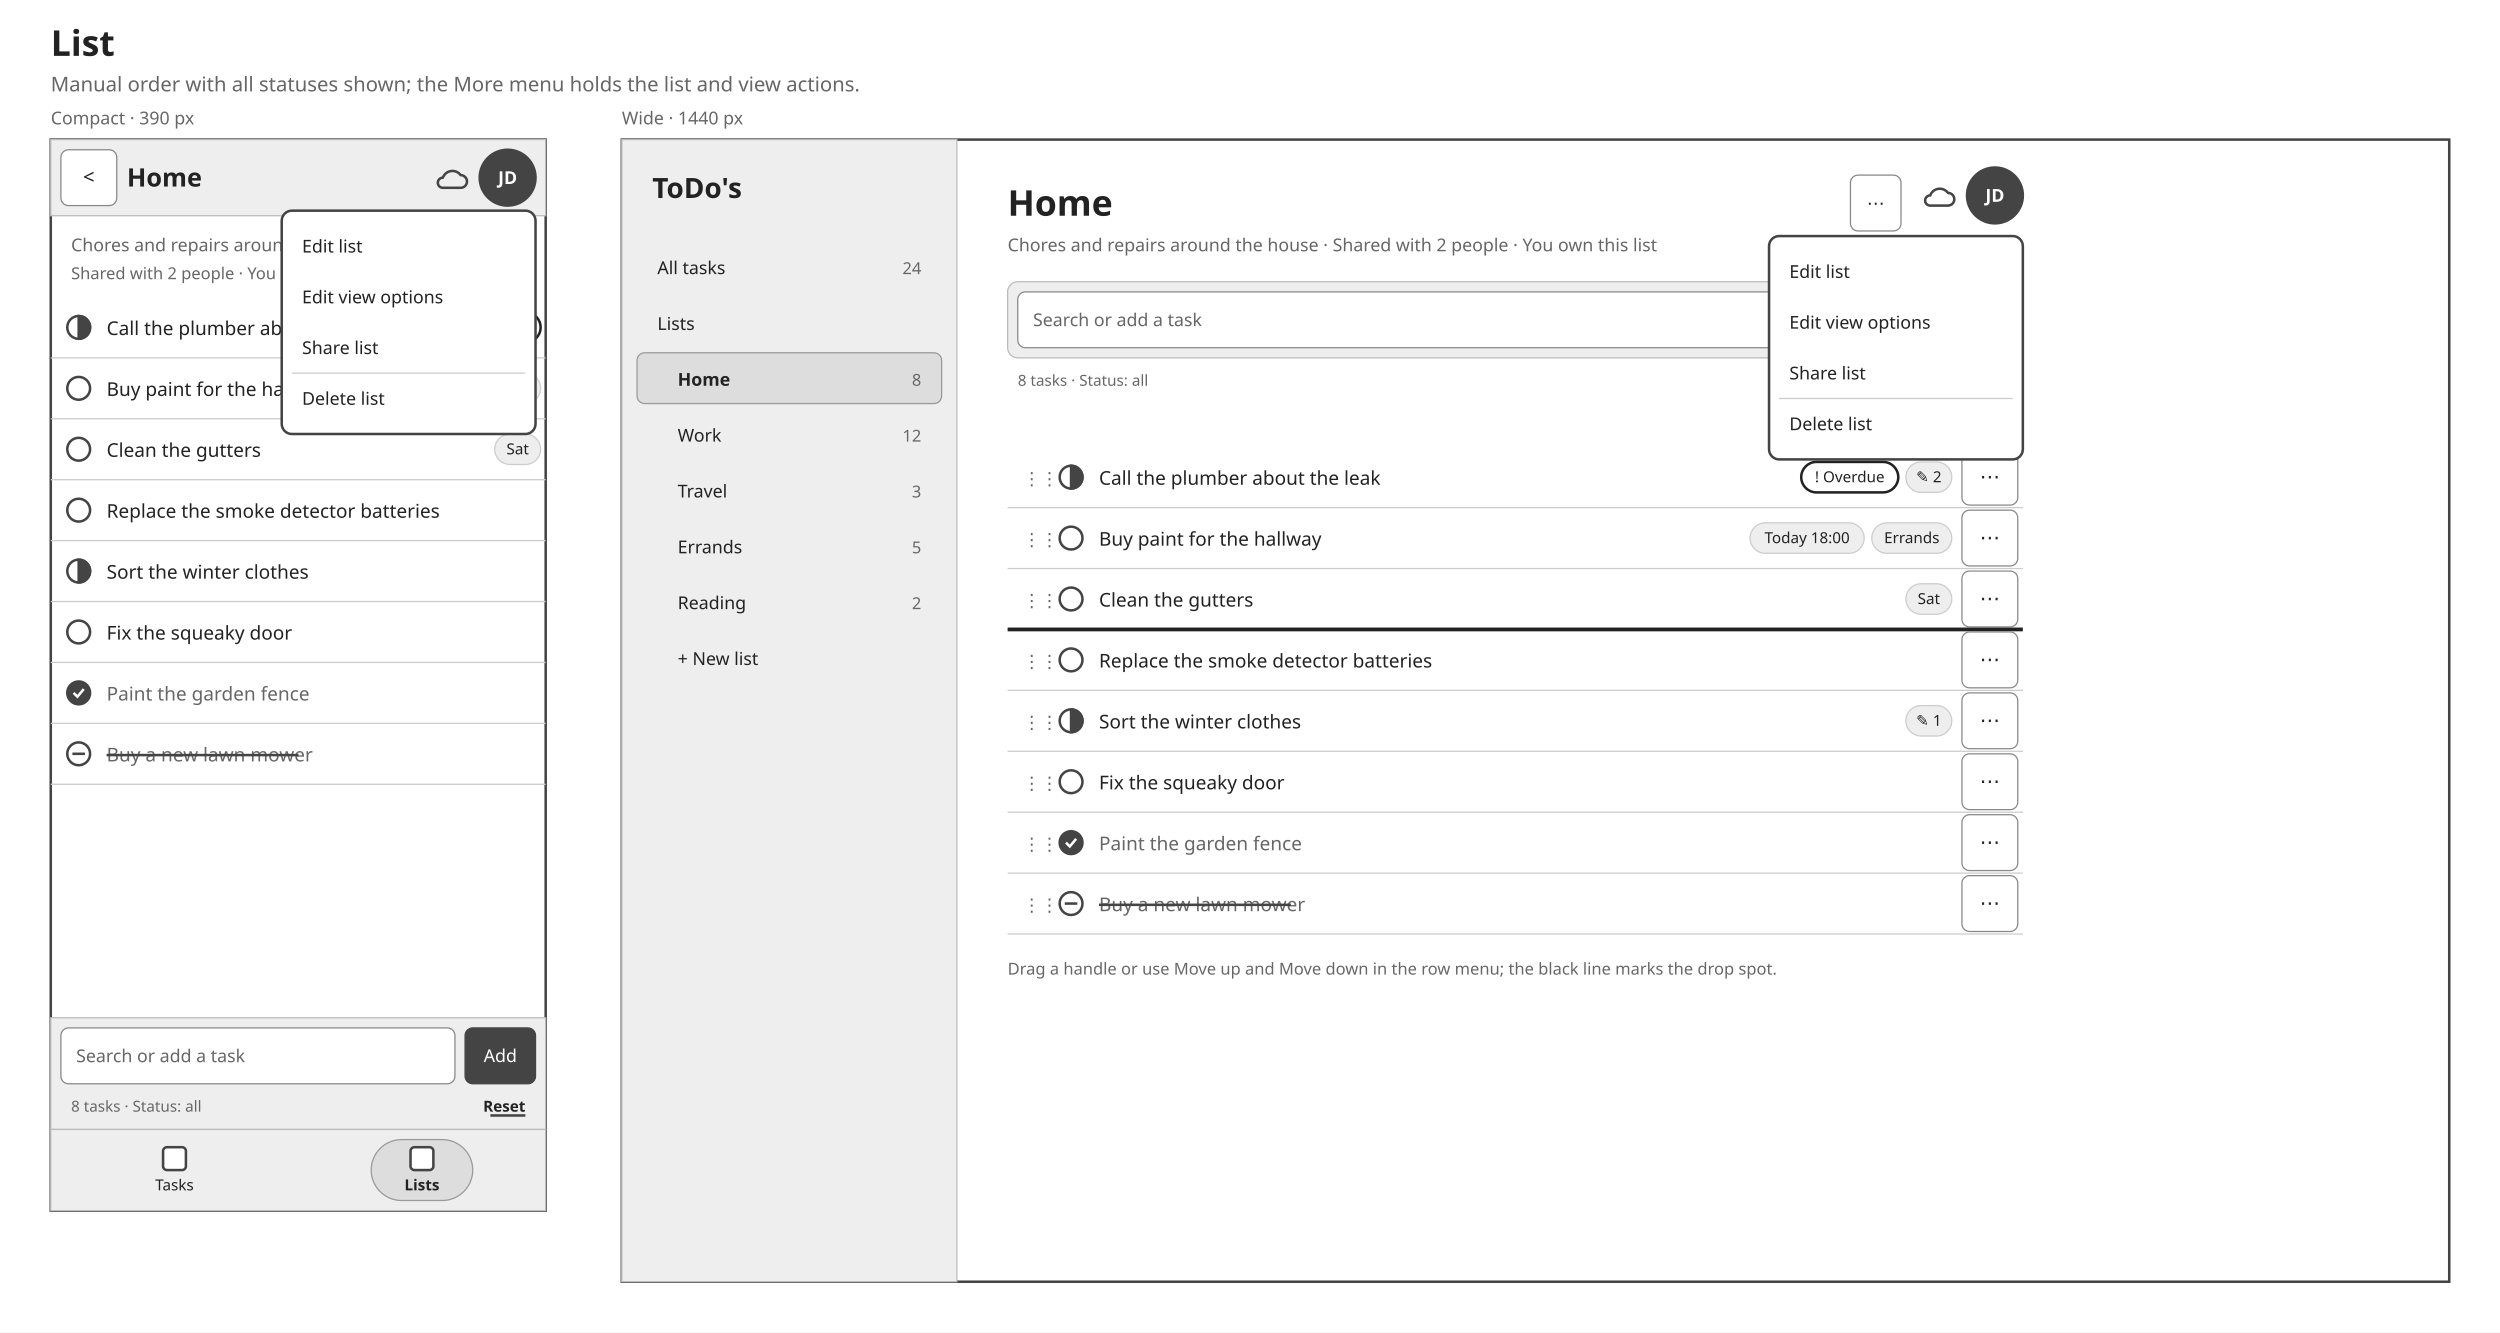
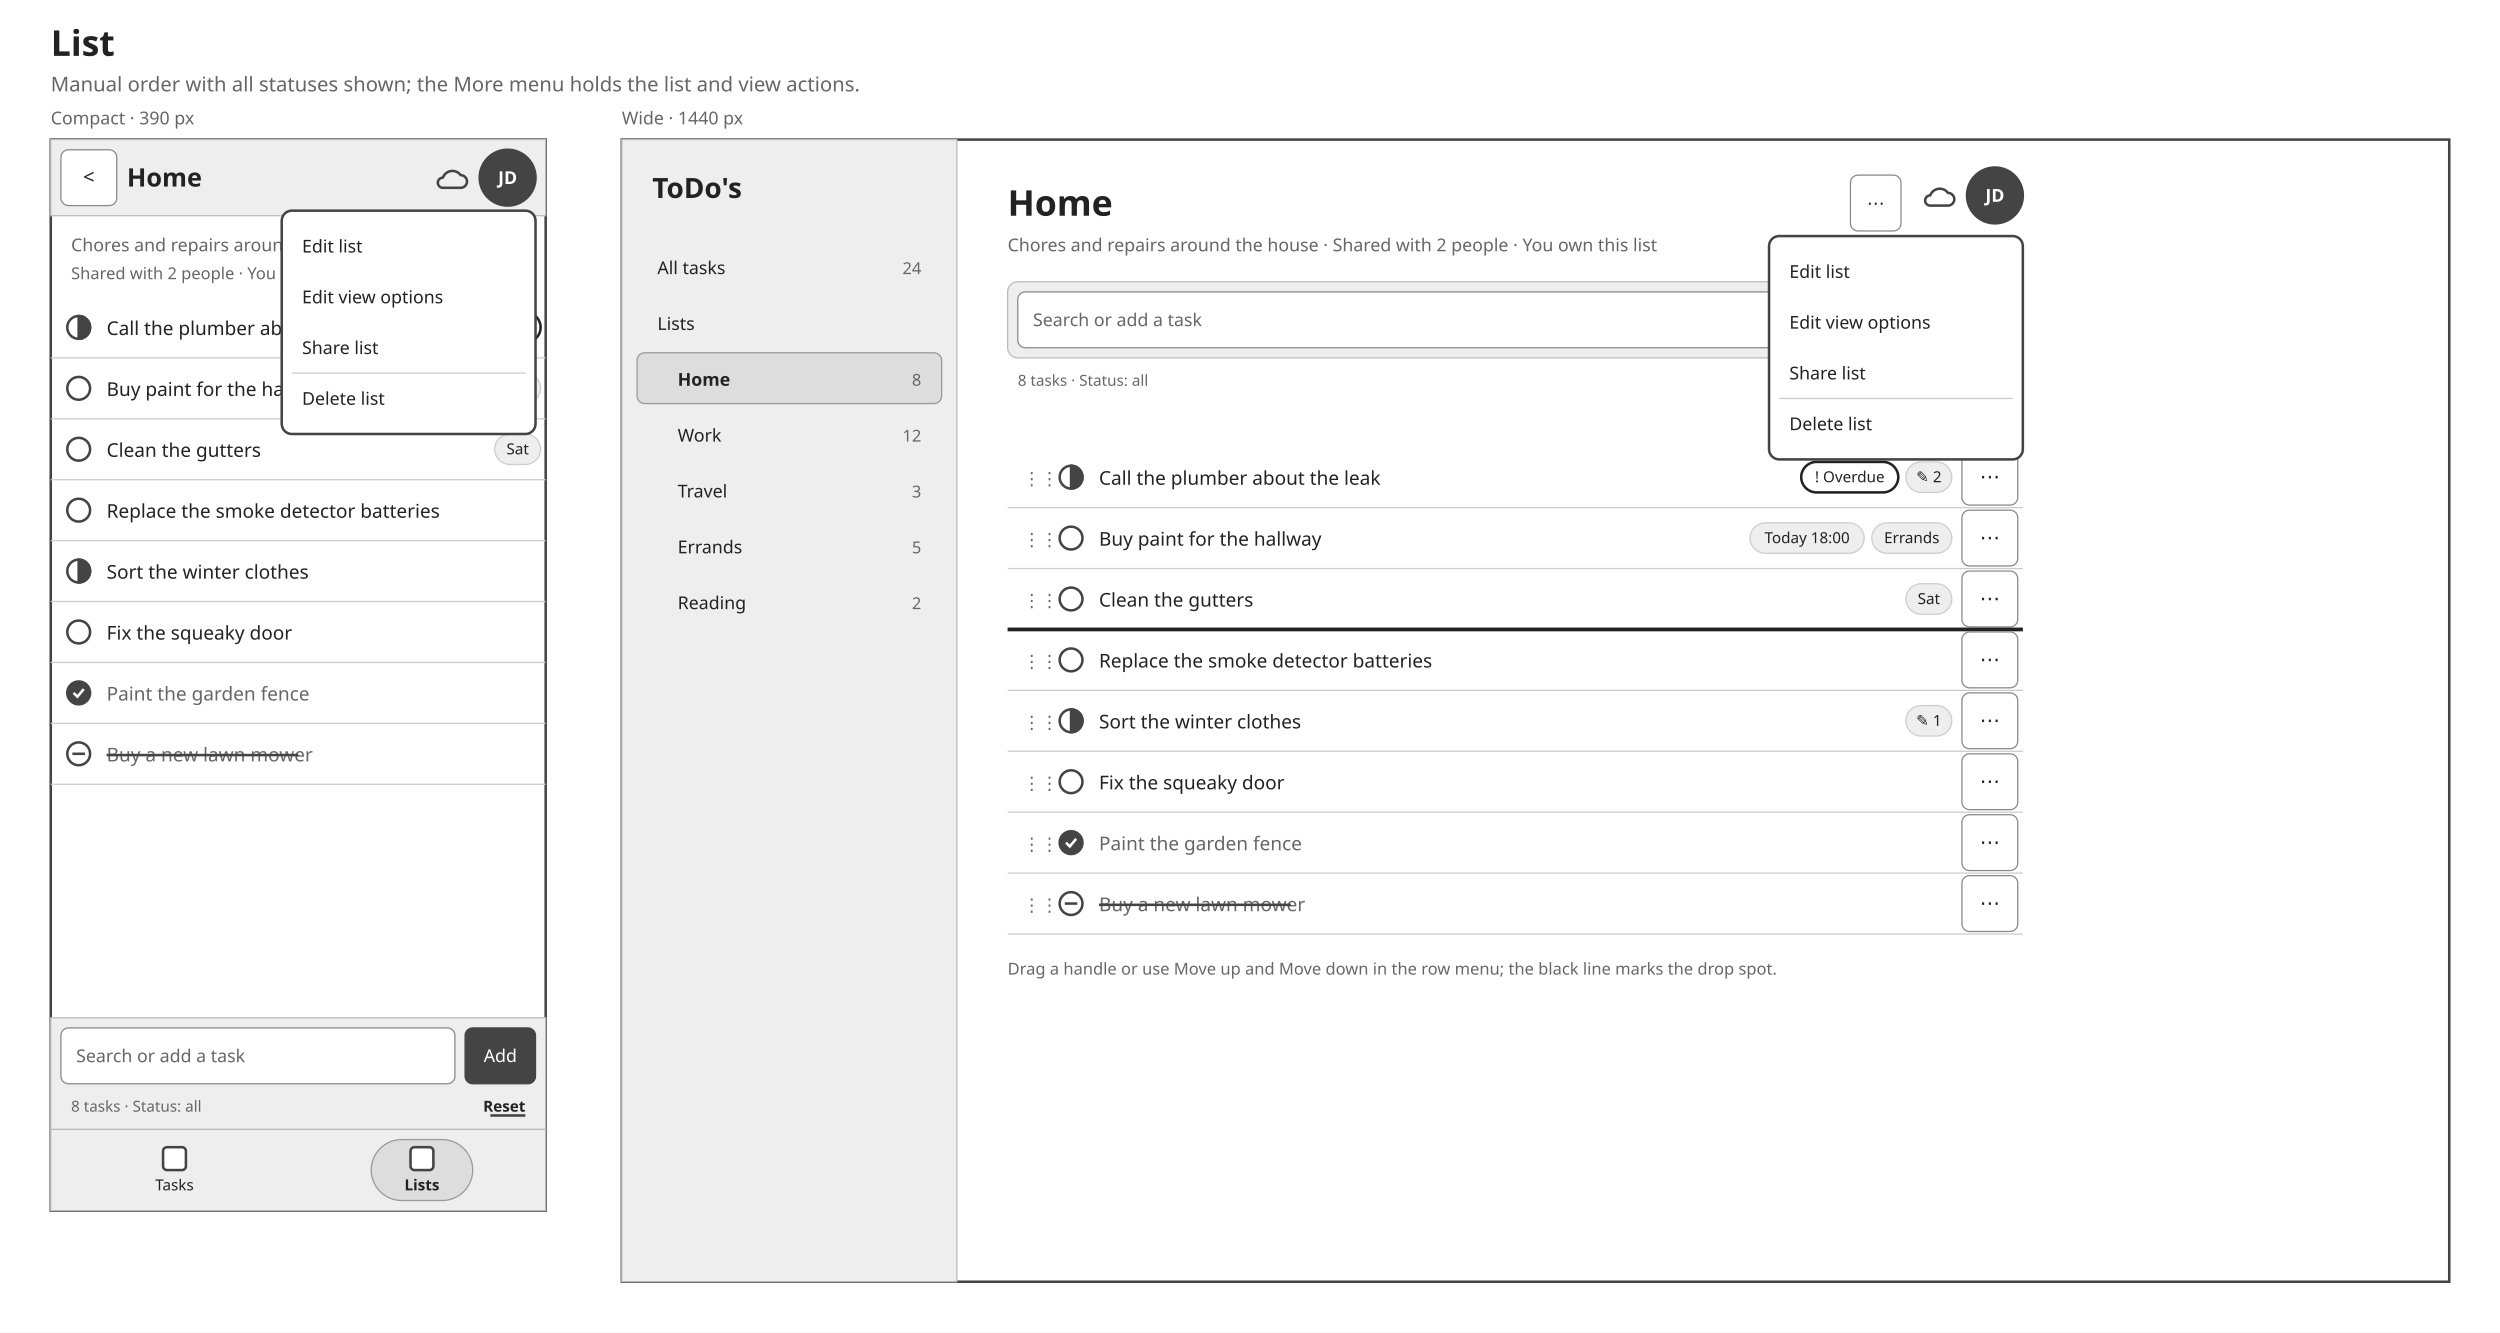
<svg xmlns="http://www.w3.org/2000/svg" width="1970" height="1050" viewBox="0 0 1970 1050">
  <style>
text { font-family: sans-serif; fill: #222222; }
.muted { fill: #666666; }
.on-primary { fill: #ffffff; }
.bold { font-weight: bold; }
rect.frame { fill: #ffffff; stroke: #444444; stroke-width: 2; }
.bar { fill: #eeeeee; stroke: #bbbbbb; }
.box { fill: #f5f5f5; stroke: #bbbbbb; }
.control { fill: #ffffff; stroke: #888888; }
.disabled { fill: #f5f5f5; stroke: #cccccc; }
.primary { fill: #444444; stroke: #444444; }
.selected { fill: #dddddd; stroke: #999999; }
.chip { fill: #eeeeee; stroke: #cccccc; }
.signal { fill: #ffffff; stroke: #222222; stroke-width: 2; }
.scrim { fill: #888888; fill-opacity: 0.5; }
.rule { stroke: #cccccc; }
.drop { stroke: #222222; stroke-width: 3; }
.icon { fill: #ffffff; stroke: #444444; stroke-width: 2; }
.icon-fill { fill: #444444; stroke: #444444; stroke-width: 2; }
.icon-mark { fill: none; stroke: #ffffff; stroke-width: 2; }
.icon-line { stroke: #444444; stroke-width: 2; }
.icon-line-open { fill: none; stroke: #444444; stroke-width: 2; stroke-linecap: round; stroke-linejoin: round; }
  </style>
  <rect x="0" y="0" width="1970" height="1050" fill="#ffffff" />
  <text x="40" y="44" font-size="28" class="bold">List</text>
  <text x="40" y="72" font-size="16" class="muted">Manual order with all statuses shown; the More menu holds the list and view actions.</text>
  <text x="40" y="98" font-size="14" class="muted">Compact · 390 px</text>
  <text x="490" y="98" font-size="14" class="muted">Wide · 1440 px</text>
  <g class="frame" data-width="390" data-height="844" transform="translate(40 110)">
    <rect x="0" y="0" width="390" height="844" rx="0" class="frame" />
    <rect x="0" y="0" width="390" height="60" rx="0" class="bar" />
    <rect x="8" y="8" width="44" height="44" rx="6" class="control" />
    <text x="30" y="35" font-size="16" text-anchor="middle">&lt;</text>
    <circle cx="360" cy="30" r="22" class="icon-fill" />
    <text x="360" y="35" font-size="14" class="on-primary bold" text-anchor="middle">JD</text>
    <path d="M 309 38 H 323 A 5 5 0 0 0 323 28 A 8 8 0 0 0 309 30 A 4 4 0 0 0 309 38 Z" class="icon-line-open" />
    <text x="60" y="37" font-size="20" class="bold">Home</text>
    <text x="16" y="88" font-size="14" class="muted">Chores and repairs around the house</text>
    <text x="16" y="110" font-size="13" class="muted">Shared with 2 people · You own this list</text>
    <line x1="0" y1="172" x2="390" y2="172" class="rule" />
    <circle cx="22" cy="148" r="9" class="icon" />
    <path d="M22 139.0 A9 9 0 0 1 22 157.0 Z" class="icon-fill" />
    <rect x="309.52" y="136" width="76.48" height="24" rx="12" class="signal" />
    <text x="347.76" y="152" font-size="12" text-anchor="middle">! Overdue</text>
    <text x="44" y="154" font-size="15">Call the plumber about the le…</text>
    <line x1="0" y1="220" x2="390" y2="220" class="rule" />
    <circle cx="22" cy="196" r="9" class="icon" />
    <rect x="296.08" y="184" width="89.92" height="24" rx="12" class="chip" />
    <text x="341.04" y="200" font-size="12" text-anchor="middle">Today 18:00</text>
    <text x="44" y="202" font-size="15">Buy paint for the hallway</text>
    <line x1="0" y1="268" x2="390" y2="268" class="rule" />
    <circle cx="22" cy="244" r="9" class="icon" />
    <rect x="349.84" y="232" width="36.16" height="24" rx="12" class="chip" />
    <text x="367.92" y="248" font-size="12" text-anchor="middle">Sat</text>
    <text x="44" y="250" font-size="15">Clean the gutters</text>
    <line x1="0" y1="316" x2="390" y2="316" class="rule" />
    <circle cx="22" cy="292" r="9" class="icon" />
    <text x="44" y="298" font-size="15">Replace the smoke detector batteries</text>
    <line x1="0" y1="364" x2="390" y2="364" class="rule" />
    <circle cx="22" cy="340" r="9" class="icon" />
    <path d="M22 331.0 A9 9 0 0 1 22 349.0 Z" class="icon-fill" />
    <text x="44" y="346" font-size="15">Sort the winter clothes</text>
    <line x1="0" y1="412" x2="390" y2="412" class="rule" />
    <circle cx="22" cy="388" r="9" class="icon" />
    <text x="44" y="394" font-size="15">Fix the squeaky door</text>
    <line x1="0" y1="460" x2="390" y2="460" class="rule" />
    <circle cx="22" cy="436" r="9" class="icon-fill" />
    <path d="M18 436.0 l3 3 l5 -6" class="icon-mark" />
    <text x="44" y="442" font-size="15" class="muted">Paint the garden fence</text>
    <line x1="0" y1="508" x2="390" y2="508" class="rule" />
    <circle cx="22" cy="484" r="9" class="icon" />
    <line x1="17.05" y1="484" x2="26.95" y2="484" class="icon-line" />
    <text x="44" y="490" font-size="15" class="muted">Buy a new lawn mower</text>
    <line x1="44" y1="485" x2="195.2" y2="485" class="icon-line" />
    <rect x="0" y="692" width="390" height="88" rx="0" class="bar" />
    <rect x="326.48" y="700" width="55.52" height="44" rx="6" class="primary" />
    <text x="354.24" y="726.9" font-size="14" class="on-primary" text-anchor="middle">Add</text>
    <rect x="8" y="700" width="310.48" height="44" rx="6" class="control" />
    <text x="20" y="727" font-size="14" class="muted">Search or add a task</text>
    <text x="374" y="766" font-size="12" class="bold" text-anchor="end">Reset</text>
    <line x1="346.4" y1="769" x2="374" y2="769" class="icon-line" />
    <text x="16" y="766" font-size="12" class="muted">8 tasks · Status: all</text>
    <rect x="0" y="780" width="390" height="64" rx="0" class="bar" />
    <rect x="88.5" y="794" width="18" height="18" rx="3" class="icon" />
    <text x="97.5" y="828" font-size="12" text-anchor="middle">Tasks</text>
    <rect x="252.5" y="788" width="80" height="48" rx="24" class="selected" />
    <rect x="283.5" y="794" width="18" height="18" rx="3" class="icon" />
    <text x="292.5" y="828" font-size="12" class="bold" text-anchor="middle">Lists</text>
    <rect x="182" y="56" width="200" height="176" rx="8" class="frame" />
    <text x="198" y="89" font-size="14">Edit list</text>
    <text x="198" y="129" font-size="14">Edit view options</text>
    <text x="198" y="169" font-size="14">Share list</text>
    <line x1="190" y1="184" x2="374" y2="184" class="rule" />
    <text x="198" y="209" font-size="14">Delete list</text>
  </g>
  <g class="frame" data-width="1440" data-height="900" transform="translate(490 110)">
    <rect x="0" y="0" width="1440" height="900" rx="0" class="frame" />
    <rect x="0" y="0" width="264" height="900" rx="0" class="bar" />
    <text x="24" y="46" font-size="22" class="bold">ToDo's</text>
    <text x="28" y="106" font-size="14">All tasks</text>
    <text x="236" y="106" font-size="13" class="muted" text-anchor="end">24</text>
    <text x="28" y="150" font-size="14">Lists</text>
    <rect x="12" y="168" width="240" height="40" rx="6" class="selected" />
    <text x="44" y="194" font-size="14" class="bold">Home</text>
    <text x="236" y="194" font-size="13" class="muted" text-anchor="end">8</text>
    <text x="44" y="238" font-size="14">Work</text>
    <text x="236" y="238" font-size="13" class="muted" text-anchor="end">12</text>
    <text x="44" y="282" font-size="14">Travel</text>
    <text x="236" y="282" font-size="13" class="muted" text-anchor="end">3</text>
    <text x="44" y="326" font-size="14">Errands</text>
    <text x="236" y="326" font-size="13" class="muted" text-anchor="end">5</text>
    <text x="44" y="370" font-size="14">Reading</text>
    <text x="236" y="370" font-size="13" class="muted" text-anchor="end">2</text>
-     <text x="44" y="414" font-size="14">+ New list</text>
    <circle cx="1082" cy="44" r="22" class="icon-fill" />
    <text x="1082" y="49" font-size="14" class="on-primary bold" text-anchor="middle">JD</text>
    <path d="M 1031 52 H 1045 A 5 5 0 0 0 1045 42 A 8 8 0 0 0 1031 44 A 4 4 0 0 0 1031 52 Z" class="icon-line-open" />
    <rect x="968.16" y="28" width="39.84" height="44" rx="6" class="control" />
    <text x="988.08" y="54.9" font-size="14" text-anchor="middle">⋯</text>
    <text x="304" y="60" font-size="28" class="bold">Home</text>
    <text x="304" y="88" font-size="14" class="muted">Chores and repairs around the house · Shared with 2 people · You own this list</text>
    <rect x="304" y="112" width="800" height="60" rx="8" class="bar" />
    <rect x="1040.48" y="120" width="55.52" height="44" rx="6" class="primary" />
    <text x="1068.24" y="146.9" font-size="14" class="on-primary" text-anchor="middle">Add</text>
    <rect x="312" y="120" width="720.48" height="44" rx="6" class="control" />
    <text x="324" y="147" font-size="14" class="muted">Search or add a task</text>
    <text x="1096" y="194" font-size="12" class="bold" text-anchor="end">Reset</text>
    <line x1="1068.4" y1="197" x2="1096" y2="197" class="icon-line" />
    <text x="312" y="194" font-size="12" class="muted">8 tasks · Status: all</text>
    <line x1="304" y1="290" x2="1104" y2="290" class="rule" />
    <text x="316" y="272" font-size="14" class="muted">⋮⋮</text>
    <circle cx="354" cy="266" r="9" class="icon" />
    <path d="M354 257.0 A9 9 0 0 1 354 275.0 Z" class="icon-fill" />
    <rect x="1056" y="244" width="44" height="44" rx="6" class="control" />
    <text x="1078" y="271" font-size="16" text-anchor="middle">⋯</text>
    <rect x="1011.84" y="254" width="36.16" height="24" rx="12" class="chip" />
    <text x="1029.92" y="270" font-size="12" text-anchor="middle">✎ 2</text>
    <rect x="929.36" y="254" width="76.48" height="24" rx="12" class="signal" />
    <text x="967.6" y="270" font-size="12" text-anchor="middle">! Overdue</text>
    <text x="376" y="272" font-size="15">Call the plumber about the leak</text>
    <line x1="304" y1="338" x2="1104" y2="338" class="rule" />
    <text x="316" y="320" font-size="14" class="muted">⋮⋮</text>
    <circle cx="354" cy="314" r="9" class="icon" />
    <rect x="1056" y="292" width="44" height="44" rx="6" class="control" />
    <text x="1078" y="319" font-size="16" text-anchor="middle">⋯</text>
    <rect x="984.96" y="302" width="63.04" height="24" rx="12" class="chip" />
    <text x="1016.48" y="318" font-size="12" text-anchor="middle">Errands</text>
    <rect x="889.04" y="302" width="89.92" height="24" rx="12" class="chip" />
    <text x="934" y="318" font-size="12" text-anchor="middle">Today 18:00</text>
    <text x="376" y="320" font-size="15">Buy paint for the hallway</text>
    <line x1="304" y1="386" x2="1104" y2="386" class="rule" />
    <text x="316" y="368" font-size="14" class="muted">⋮⋮</text>
    <circle cx="354" cy="362" r="9" class="icon" />
    <rect x="1056" y="340" width="44" height="44" rx="6" class="control" />
    <text x="1078" y="367" font-size="16" text-anchor="middle">⋯</text>
    <rect x="1011.84" y="350" width="36.16" height="24" rx="12" class="chip" />
    <text x="1029.92" y="366" font-size="12" text-anchor="middle">Sat</text>
    <text x="376" y="368" font-size="15">Clean the gutters</text>
    <line x1="304" y1="386" x2="1104" y2="386" class="drop" />
    <line x1="304" y1="434" x2="1104" y2="434" class="rule" />
    <text x="316" y="416" font-size="14" class="muted">⋮⋮</text>
    <circle cx="354" cy="410" r="9" class="icon" />
    <rect x="1056" y="388" width="44" height="44" rx="6" class="control" />
    <text x="1078" y="415" font-size="16" text-anchor="middle">⋯</text>
    <text x="376" y="416" font-size="15">Replace the smoke detector batteries</text>
    <line x1="304" y1="482" x2="1104" y2="482" class="rule" />
    <text x="316" y="464" font-size="14" class="muted">⋮⋮</text>
    <circle cx="354" cy="458" r="9" class="icon" />
    <path d="M354 449.0 A9 9 0 0 1 354 467.0 Z" class="icon-fill" />
    <rect x="1056" y="436" width="44" height="44" rx="6" class="control" />
    <text x="1078" y="463" font-size="16" text-anchor="middle">⋯</text>
    <rect x="1011.84" y="446" width="36.16" height="24" rx="12" class="chip" />
    <text x="1029.92" y="462" font-size="12" text-anchor="middle">✎ 1</text>
    <text x="376" y="464" font-size="15">Sort the winter clothes</text>
    <line x1="304" y1="530" x2="1104" y2="530" class="rule" />
    <text x="316" y="512" font-size="14" class="muted">⋮⋮</text>
    <circle cx="354" cy="506" r="9" class="icon" />
    <rect x="1056" y="484" width="44" height="44" rx="6" class="control" />
    <text x="1078" y="511" font-size="16" text-anchor="middle">⋯</text>
    <text x="376" y="512" font-size="15">Fix the squeaky door</text>
    <line x1="304" y1="578" x2="1104" y2="578" class="rule" />
    <text x="316" y="560" font-size="14" class="muted">⋮⋮</text>
    <circle cx="354" cy="554" r="9" class="icon-fill" />
    <path d="M350 554.0 l3 3 l5 -6" class="icon-mark" />
    <rect x="1056" y="532" width="44" height="44" rx="6" class="control" />
    <text x="1078" y="559" font-size="16" text-anchor="middle">⋯</text>
    <text x="376" y="560" font-size="15" class="muted">Paint the garden fence</text>
    <line x1="304" y1="626" x2="1104" y2="626" class="rule" />
    <text x="316" y="608" font-size="14" class="muted">⋮⋮</text>
    <circle cx="354" cy="602" r="9" class="icon" />
    <line x1="349.05" y1="602" x2="358.95" y2="602" class="icon-line" />
    <rect x="1056" y="580" width="44" height="44" rx="6" class="control" />
    <text x="1078" y="607" font-size="16" text-anchor="middle">⋯</text>
    <text x="376" y="608" font-size="15" class="muted">Buy a new lawn mower</text>
    <line x1="376" y1="603" x2="527.2" y2="603" class="icon-line" />
    <text x="304" y="658" font-size="13" class="muted">Drag a handle or use Move up and Move down in the row menu; the black line marks the drop spot.</text>
    <rect x="904" y="76" width="200" height="176" rx="8" class="frame" />
    <text x="920" y="109" font-size="14">Edit list</text>
    <text x="920" y="149" font-size="14">Edit view options</text>
    <text x="920" y="189" font-size="14">Share list</text>
    <line x1="912" y1="204" x2="1096" y2="204" class="rule" />
    <text x="920" y="229" font-size="14">Delete list</text>
  </g>
</svg>
